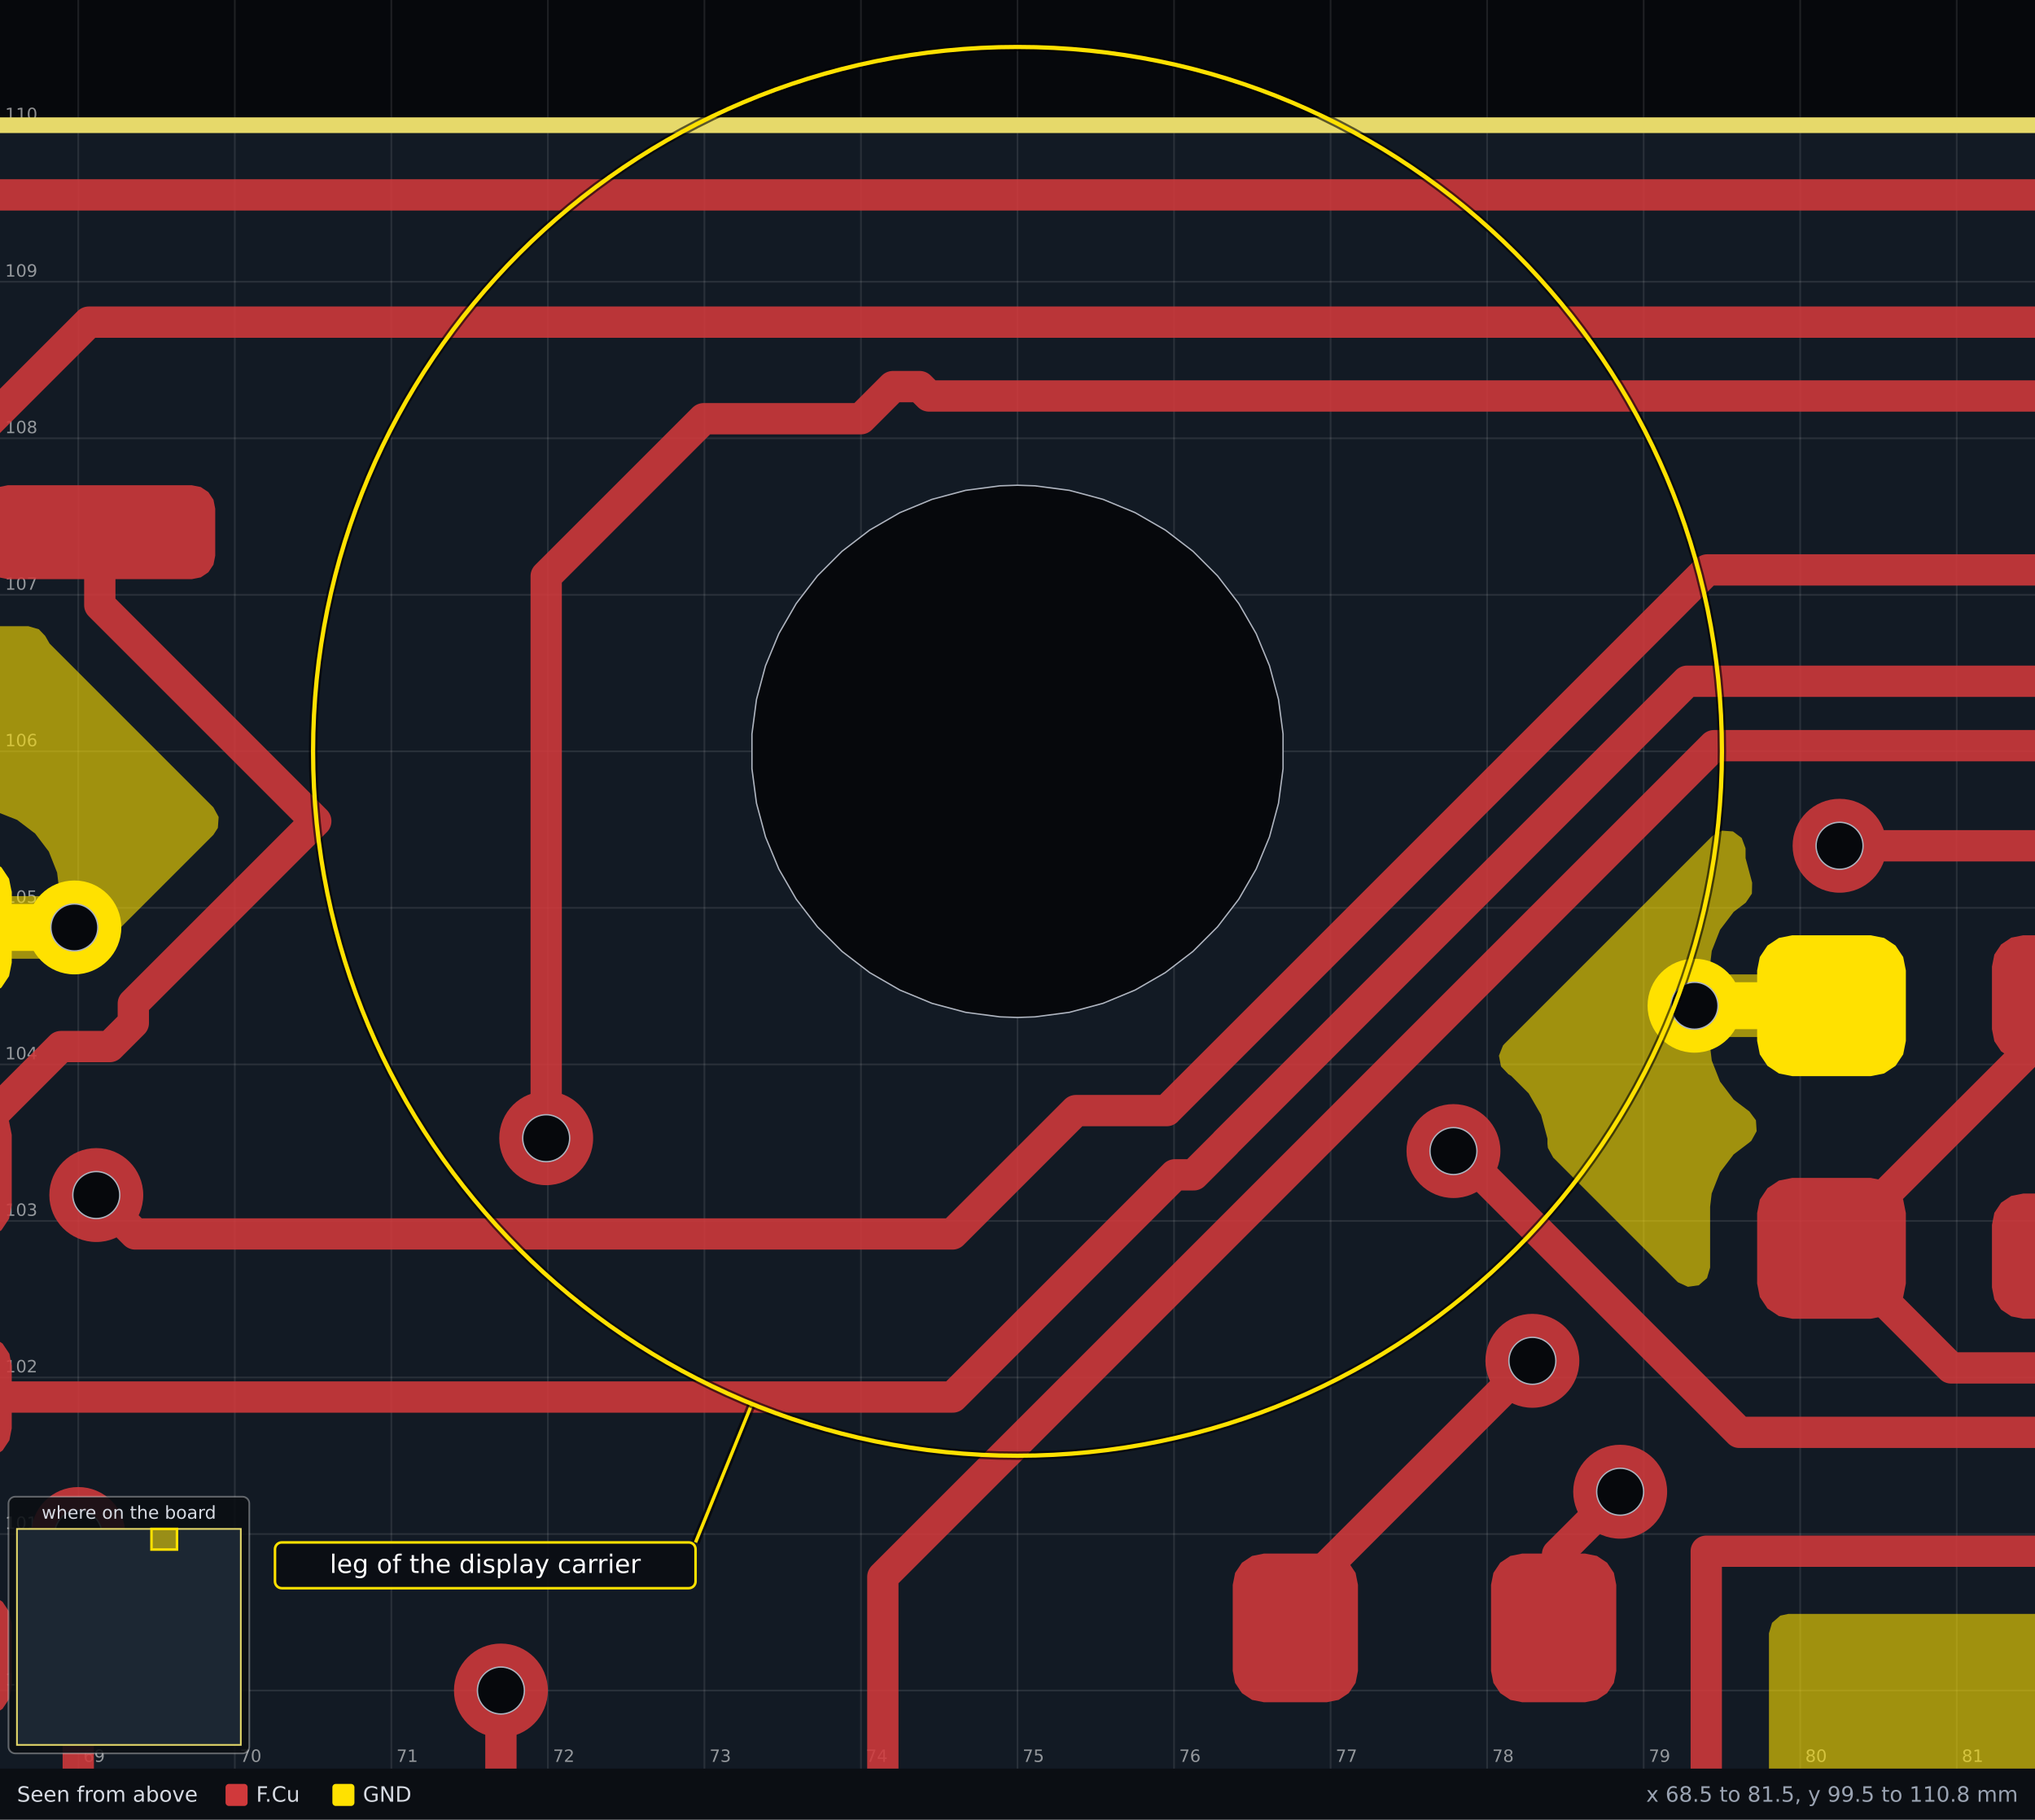
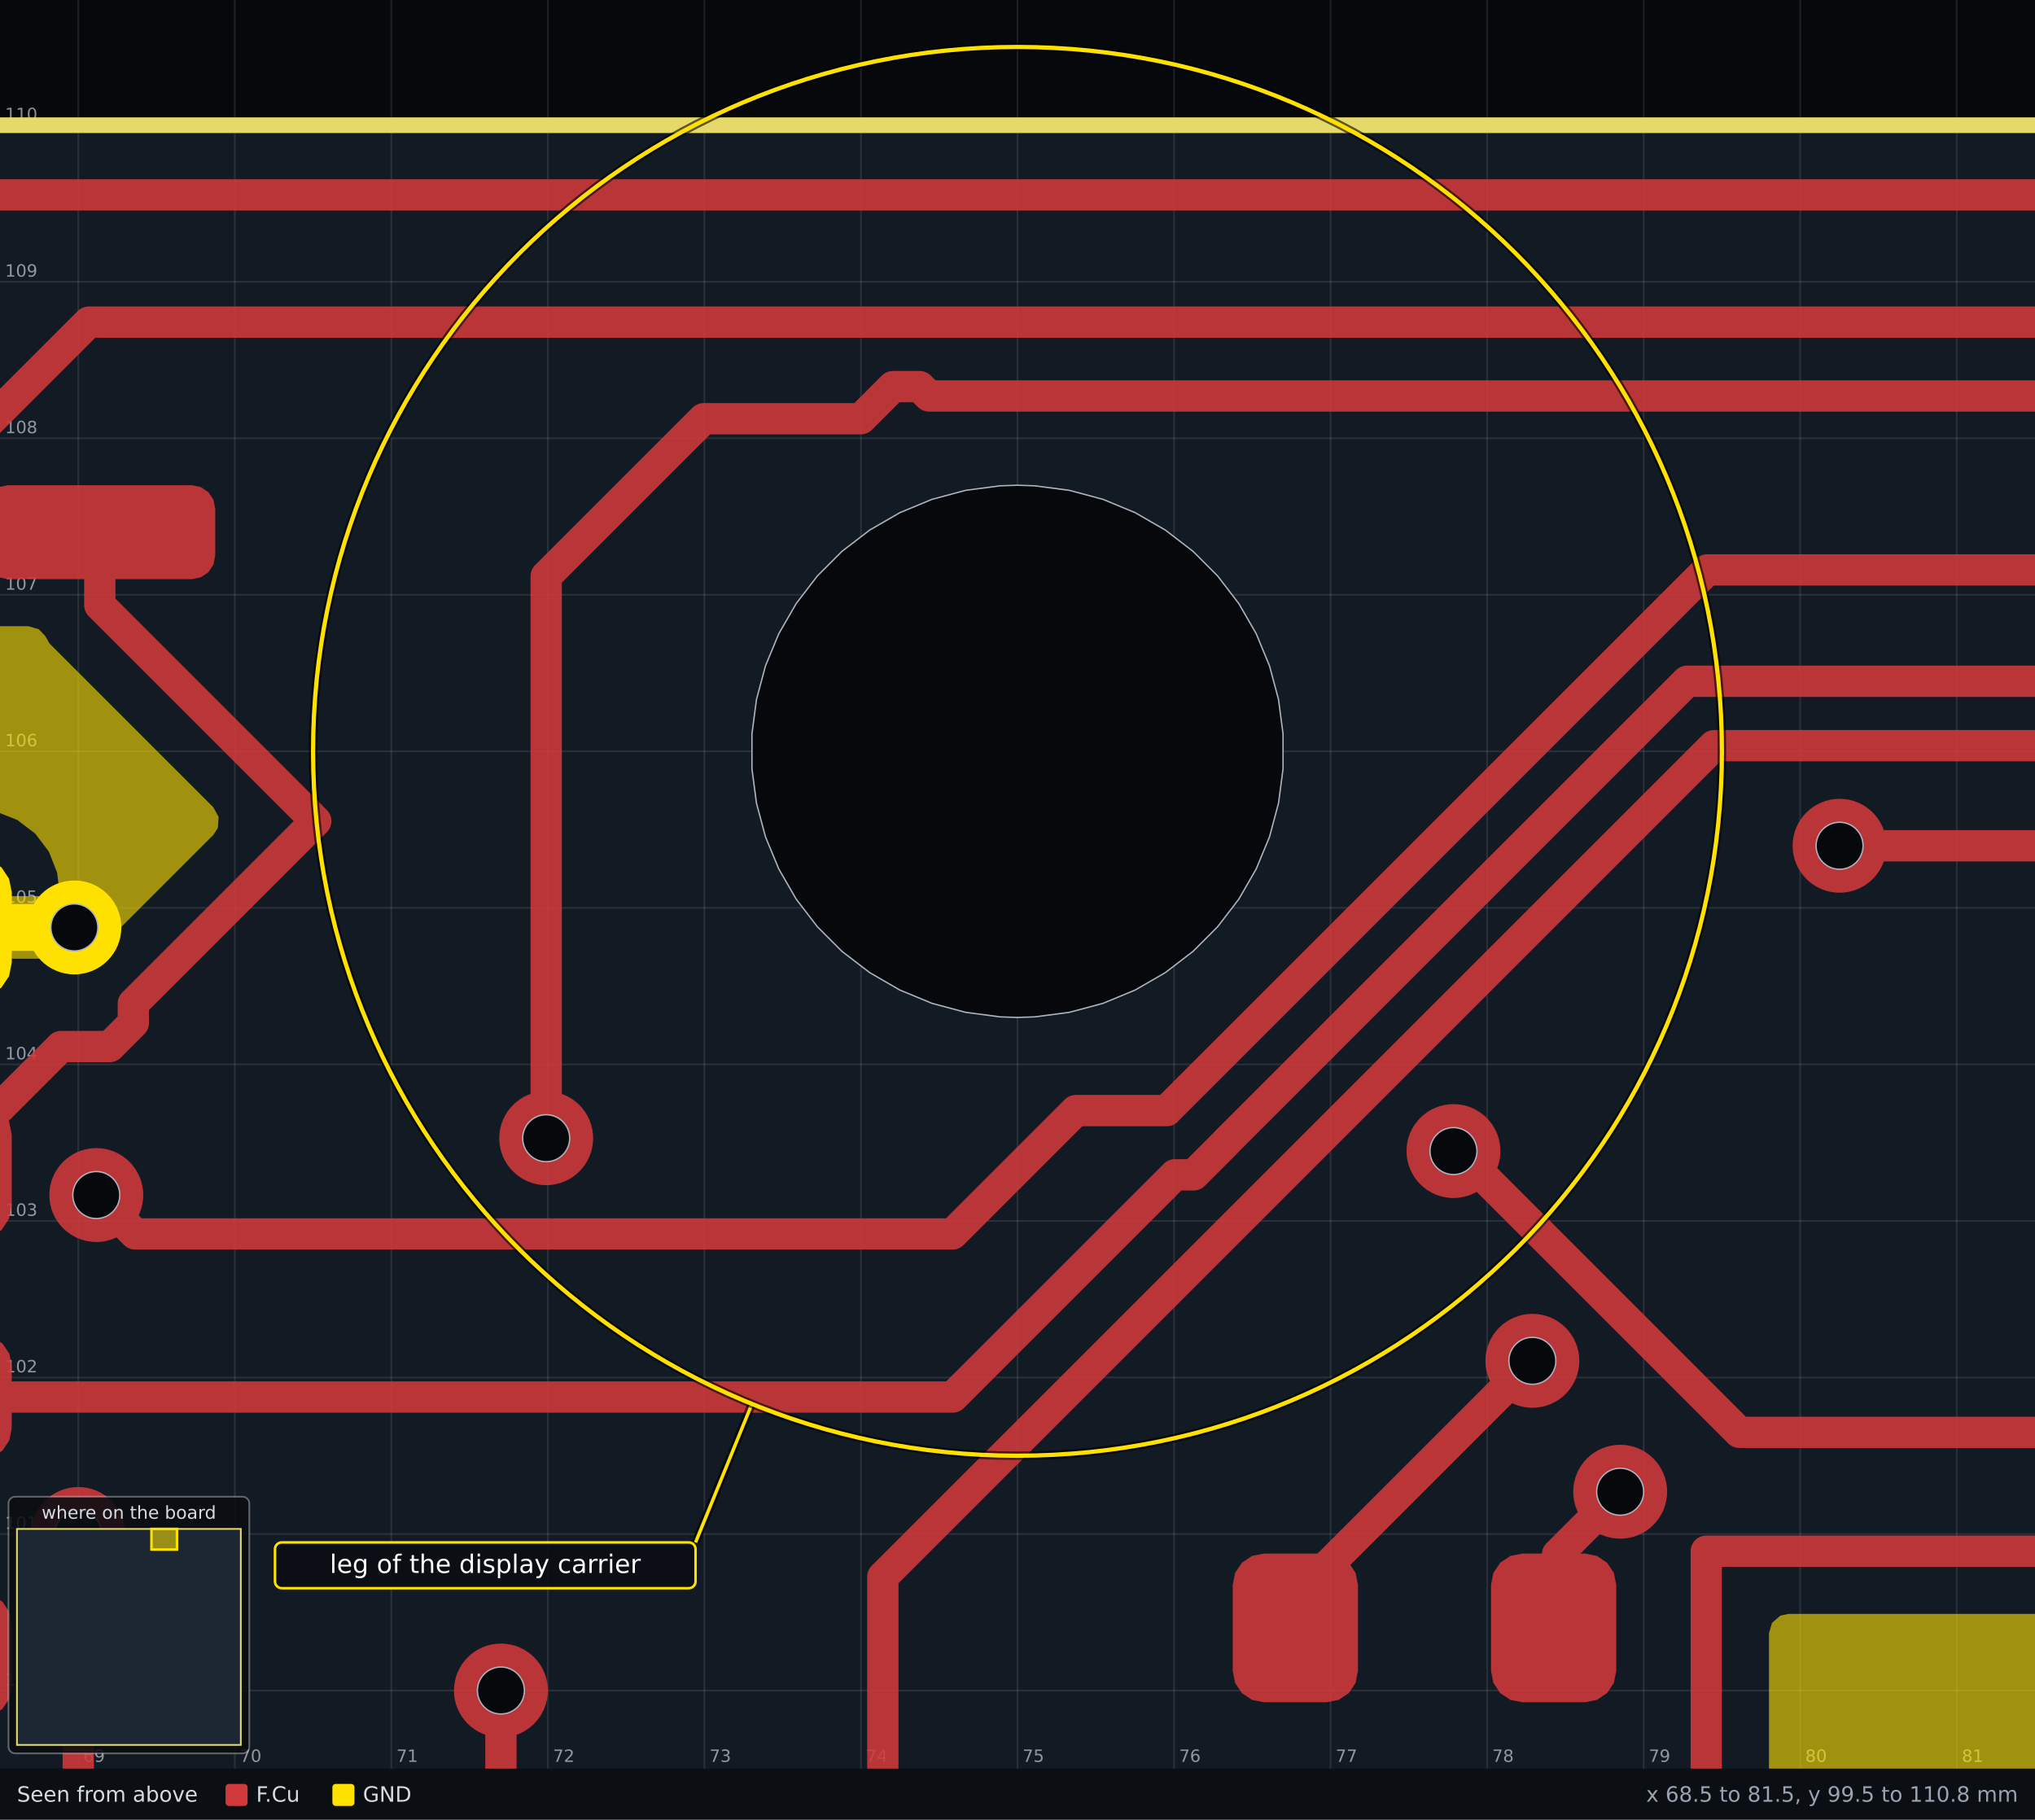
<svg xmlns="http://www.w3.org/2000/svg" viewBox="0 0 1200 1073" width="1200" height="1073" font-family="DejaVu Sans, Verdana, Segoe UI, Helvetica, Arial, sans-serif">
  <rect width="1200" height="1073" fill="#06080c" />
  <clipPath id="crop">
    <rect width="1200" height="1043" />
  </clipPath>
  <g clip-path="url(#crop)">
    <rect x="-6323.08" y="73.85" width="10523.08" height="10153.85" fill="#121a24" />
    <g id="grid" pointer-events="none" stroke="#ffffff" stroke-opacity="0.10" stroke-width="1" font-size="10" fill="#ffffff" fill-opacity="0.55">
      <path d="M46.15,0V1043" />
      <text x="49.15" y="1039" stroke="none">69</text>
      <path d="M138.46,0V1043" />
      <text x="141.46" y="1039" stroke="none">70</text>
      <path d="M230.77,0V1043" />
      <text x="233.77" y="1039" stroke="none">71</text>
      <path d="M323.08,0V1043" />
      <text x="326.08" y="1039" stroke="none">72</text>
      <path d="M415.38,0V1043" />
      <text x="418.38" y="1039" stroke="none">73</text>
      <path d="M507.69,0V1043" />
      <text x="510.69" y="1039" stroke="none">74</text>
      <path d="M600,0V1043" />
      <text x="603" y="1039" stroke="none">75</text>
      <path d="M692.31,0V1043" />
      <text x="695.31" y="1039" stroke="none">76</text>
      <path d="M784.62,0V1043" />
      <text x="787.62" y="1039" stroke="none">77</text>
      <path d="M876.92,0V1043" />
      <text x="879.92" y="1039" stroke="none">78</text>
      <path d="M969.23,0V1043" />
      <text x="972.23" y="1039" stroke="none">79</text>
      <path d="M1061.54,0V1043" />
      <text x="1064.54" y="1039" stroke="none">80</text>
      <path d="M1153.85,0V1043" />
      <text x="1156.85" y="1039" stroke="none">81</text>
      <path d="M0,996.92H1200" />
      <text x="3" y="993.92" stroke="none">100</text>
      <path d="M0,904.62H1200" />
      <text x="3" y="901.62" stroke="none">101</text>
      <path d="M0,812.31H1200" />
      <text x="3" y="809.31" stroke="none">102</text>
      <path d="M0,720H1200" />
      <text x="3" y="717" stroke="none">103</text>
      <path d="M0,627.69H1200" />
      <text x="3" y="624.69" stroke="none">104</text>
      <path d="M0,535.38H1200" />
      <text x="3" y="532.38" stroke="none">105</text>
      <path d="M0,443.08H1200" />
      <text x="3" y="440.08" stroke="none">106</text>
      <path d="M0,350.77H1200" />
      <text x="3" y="347.77" stroke="none">107</text>
      <path d="M0,258.46H1200" />
      <text x="3" y="255.46" stroke="none">108</text>
      <path d="M0,166.15H1200" />
      <text x="3" y="163.15" stroke="none">109</text>
      <path d="M0,73.85H1200" />
      <text x="3" y="70.85" stroke="none">110</text>
    </g>
    <g id="layer-F-Cu" data-layer="F.Cu">
      <g fill="#d0393b" opacity="0.88">
        <g data-n="">
          <path data-p="H2." d="M756.59,432.81L753.91,412.46L748.6,392.64L740.74,373.67L730.48,355.9L717.98,339.61L703.47,325.1L687.18,312.6L669.41,302.34L650.44,294.48L630.61,289.17L610.26,286.49L589.74,286.49L569.39,289.17L549.56,294.48L530.59,302.34L512.82,312.6L496.53,325.1L482.02,339.61L469.52,355.9L459.26,373.67L451.4,392.64L446.09,412.46L443.41,432.81L443.41,453.34L446.09,473.69L451.4,493.52L459.26,512.48L469.52,530.26L482.02,546.54L496.53,561.06L512.82,573.55L530.59,583.82L549.56,591.67L569.39,596.98L589.74,599.66L610.26,599.66L630.61,596.98L650.44,591.67L669.41,583.82L687.18,573.55L703.47,561.06L717.98,546.54L730.48,530.26L740.74,512.48L748.6,493.52L753.91,473.69L756.59,453.34L756.59,432.81Z" />
        </g>
        <g data-n="/BOOT">
          <path fill="none" stroke="#d0393b" stroke-width="18.46" stroke-linecap="round" d="M2287.56,114.94L-104.46,114.94" />
        </g>
        <g data-n="/Connectors/U0TXD">
          <path fill="none" stroke="#d0393b" stroke-width="18.46" stroke-linecap="round" d="M918.46,916.62L918.46,958.15M955.38,879.69L918.46,916.62" />
          <circle cx="955.38" cy="879.69" r="27.69" />
          <path data-p="R99.2" d="M879.23,934.62L880.64,927.55L884.64,921.56L890.63,917.56L897.69,916.15L934.62,916.15L941.68,917.56L947.67,921.56L951.67,927.55L953.08,934.62L953.08,985.38L951.67,992.45L947.67,998.44L941.68,1002.44L934.62,1003.85L897.69,1003.85L890.63,1002.44L884.64,998.44L880.64,992.45L879.23,985.38Z" />
        </g>
-         <g data-n="/Display/ENC_SW_SW">
-           <path fill="none" stroke="#d0393b" stroke-width="18.46" stroke-linecap="round" d="M1084.76,498.76L1267.22,498.76" />
-           <circle cx="1084.76" cy="498.76" r="27.69" />
-           <path data-p="R71.1" d="M1193.08,777.69L1186.01,776.29L1180.02,772.29L1176.02,766.3L1174.62,759.23L1174.62,722.31L1176.02,715.24L1180.02,709.25L1186.01,705.25L1193.08,703.85L1243.85,703.85L1250.91,705.25L1256.9,709.25L1260.9,715.24L1262.31,722.31L1262.31,759.23L1260.9,766.3L1256.9,772.29L1250.91,776.29L1243.85,777.69Z" />
-         </g>
        <g data-n="/EN">
          <path fill="none" stroke="#d0393b" stroke-width="18.46" stroke-linecap="round" d="M1549.95,439.74L1010.71,439.74M520.59,929.86L520.59,1265.51M1010.71,439.74L520.59,929.86" />
        </g>
        <g data-n="/ENC_SW">
-           <path fill="none" stroke="#d0393b" stroke-width="18.46" stroke-linecap="round" d="M1150.51,806.67L1080,736.15M1639.49,806.67L1150.51,806.67M1080,736.15L1218.46,597.69" />
-           <path data-p="R71.2" d="M1193.08,625.38L1186.01,623.98L1180.02,619.98L1176.02,613.99L1174.62,606.92L1174.62,570L1176.02,562.94L1180.02,556.95L1186.01,552.94L1193.08,551.54L1243.85,551.54L1250.91,552.94L1256.9,556.95L1260.9,562.94L1262.31,570L1262.31,606.92L1260.9,613.99L1256.9,619.98L1250.91,623.98L1243.85,625.38Z" />
-           <path data-p="C41.1" d="M1056.92,777.69L1048.98,776.11L1042.24,771.61L1037.73,764.87L1036.15,756.92L1036.15,715.38L1037.73,707.44L1042.24,700.7L1048.98,696.2L1056.92,694.62L1103.08,694.62L1111.02,696.2L1117.76,700.7L1122.27,707.44L1123.85,715.38L1123.85,756.92L1122.27,764.87L1117.76,771.61L1111.02,776.11L1103.08,777.69Z" />
+           <path fill="none" stroke="#d0393b" stroke-width="18.46" stroke-linecap="round" d="M1084.76,498.76L1267.22,498.76" />
+           <circle cx="1084.76" cy="498.76" r="27.69" />
        </g>
        <g data-n="/OC_FAULT_N">
          <path fill="none" stroke="#d0393b" stroke-width="18.46" stroke-linecap="round" d="M687.98,654.88L687.98,654.94M56.78,704.74L79.72,727.68M561.66,727.68L592.26,697.08M1006.76,336.09L687.98,654.88M1591.95,336.09L1006.76,336.09M634.4,654.94L592.26,697.08M79.72,727.68L561.66,727.68M687.98,654.94L634.4,654.94" />
          <circle cx="56.78" cy="704.74" r="27.69" />
        </g>
        <g data-n="/RLY_B_RB">
          <path fill="none" stroke="#d0393b" stroke-width="18.46" stroke-linecap="round" d="M1006.15,914.77L2376.92,914.77M1006.15,1061.54L1006.15,914.77" />
        </g>
        <g data-n="/SENS_AUX">
          <path fill="none" stroke="#d0393b" stroke-width="18.46" stroke-linecap="round" d="M661.81,723.81L561.78,823.85M994.86,401.73L955.74,440.86M722.73,673.98L703.91,692.81M561.78,823.85L-36.92,823.85M703.91,692.81L692.82,692.81M692.82,692.81L661.81,723.81M955.74,440.86L722.73,673.86M722.73,673.86L722.73,673.98M1577.94,401.73L994.86,401.73" />
          <path data-p="R82.2" d="M-62.31,860.77L-69.37,859.36L-75.36,855.36L-79.36,849.37L-80.77,842.31L-80.77,805.38L-79.36,798.32L-75.36,792.33L-69.37,788.33L-62.31,786.92L-11.54,786.92L-4.47,788.33L1.52,792.33L5.52,798.32L6.92,805.38L6.92,842.31L5.52,849.37L1.52,855.36L-4.47,859.36L-11.54,860.77Z" />
        </g>
        <g data-n="/SENS_RAIN">
          <path fill="none" stroke="#d0393b" stroke-width="18.46" stroke-linecap="round" d="M2050.02,844.67L1025.65,844.67M1025.65,844.67L859.78,678.8M859.78,678.8L857.08,678.8" />
          <circle cx="857.08" cy="678.8" r="27.69" />
        </g>
        <g data-n="/Sensors/N_AUX">
          <path fill="none" stroke="#d0393b" stroke-width="18.46" stroke-linecap="round" d="M58.85,356.85L186.21,484.22M64.69,617.18L35.9,617.18M78.62,603.25L64.69,617.18M78.62,591.81L78.62,603.25M35.9,617.18L-36.92,690M186.21,484.22L78.62,591.81M58.85,313.85L58.85,356.85" />
          <circle cx="-22.92" cy="1065.96" r="27.69" />
          <path data-p="R82.1" d="M-62.31,1013.08L-69.37,1011.67L-75.36,1007.67L-79.36,1001.68L-80.77,994.62L-80.77,957.69L-79.36,950.63L-75.36,944.64L-69.37,940.64L-62.31,939.23L-11.54,939.23L-4.47,940.64L1.52,944.64L5.52,950.63L6.92,957.69L6.92,994.62L5.52,1001.68L1.52,1007.67L-4.47,1011.67L-11.54,1013.08Z" />
          <path data-p="D17.3" d="M-9.23,300L-8.18,294.7L-5.18,290.21L-0.68,287.21L4.62,286.15L113.08,286.15L118.38,287.21L122.87,290.21L125.87,294.7L126.92,300L126.92,327.69L125.87,332.99L122.87,337.48L118.38,340.48L113.08,341.54L4.62,341.54L-0.68,340.48L-5.18,337.48L-8.18,332.99L-9.23,327.69Z" />
          <path data-p="C46.1" d="M-60,731.54L-67.95,729.96L-74.69,725.46L-79.19,718.72L-80.77,710.77L-80.77,669.23L-79.19,661.28L-74.69,654.54L-67.95,650.04L-60,648.46L-13.85,648.46L-5.9,650.04L0.84,654.54L5.34,661.28L6.92,669.23L6.92,710.77L5.34,718.72L0.84,725.46L-5.9,729.96L-13.85,731.54Z" />
        </g>
        <g data-n="/TFT_DC">
          <path fill="none" stroke="#d0393b" stroke-width="18.46" stroke-linecap="round" d="M295.38,2180.31L295.38,996.92" />
          <circle cx="295.38" cy="996.92" r="27.69" />
        </g>
        <g data-n="/TFT_RST">
          <path fill="none" stroke="#d0393b" stroke-width="18.46" stroke-linecap="round" d="M46.15,2041.85L46.15,904.62" />
          <circle cx="46.15" cy="904.62" r="27.69" />
        </g>
        <g data-n="/U0TXD_MCU">
          <path fill="none" stroke="#d0393b" stroke-width="18.46" stroke-linecap="round" d="M526.57,227.98L507.63,246.92M547.82,233.52L542.28,227.98M507.63,246.92L414.92,246.92M763.85,942.25L763.85,960M542.28,227.98L526.57,227.98M414.92,246.92L322.08,339.77M652.19,233.52L547.82,233.52M1542.71,233.52L652.19,233.52M903.61,802.49L763.85,942.25M322.08,339.77L322.08,671.22" />
          <circle cx="322.08" cy="671.22" r="27.69" />
          <circle cx="903.61" cy="802.49" r="27.69" />
          <path data-p="R99.1" d="M726.92,934.62L728.33,927.55L732.33,921.56L738.32,917.56L745.38,916.15L782.31,916.15L789.37,917.56L795.36,921.56L799.36,927.55L800.77,934.62L800.77,985.38L799.36,992.45L795.36,998.44L789.37,1002.44L782.31,1003.85L745.38,1003.85L738.32,1002.44L732.33,998.44L728.33,992.45L726.92,985.38Z" />
        </g>
        <g data-n="/V_DRV_RB">
          <path fill="none" stroke="#d0393b" stroke-width="18.46" stroke-linecap="round" d="M52.33,189.98L2176.62,189.98M-31.26,273.57L52.33,189.98" />
        </g>
      </g>
-       <path data-n="GND" data-zone="1" fill="#ffe100" fill-rule="evenodd" opacity="0.6" d="M1200,1043.08L1043.12,1043.08L1043.12,963.18L1044.94,957L1049.81,952.77L1054.57,951.74L1200,951.74ZM1021.89,490.31L1027.05,494.17L1029.3,500.22L1029.33,501.03L1029.33,506.05L1030.74,511.3L1033.21,520.53L1033.06,526.97L1029.44,532.32L1029.07,532.61L1022.33,537.72L1014.28,548.33L1009.4,560.73L1009.4,560.73L1008.46,568.51L1008.46,574.62L1068.55,574.62L1074.74,576.43L1078.97,581.31L1080,586.06L1080,600.09L1078.18,606.28L1073.31,610.5L1068.55,611.54L1008.46,611.54L1008.46,617.64L1009.4,625.43L1009.4,625.43L1014.28,637.82L1022.33,648.44L1031.6,655.47L1035.44,660.65L1035.86,667.09L1032.73,672.73L1031.6,673.71L1022.3,680.76L1014.24,691.39L1009.35,703.79L1008.84,708.08L1008.42,711.59L1008.42,711.59L1008.42,747.52L1006.6,753.71L1001.72,757.93L995.34,758.85L989.47,756.17L988.88,755.61L915.86,682.6L912.77,676.94L912.51,674.51L912.51,671.51L912.51,671.51L908.73,657.41L908.53,657.06L901.43,644.77L901.43,644.77L891.11,634.45L891.11,634.45L889.56,633.55L885.11,628.88L883.89,622.55L886.28,616.56L887.19,615.54L1009.79,492.94L1015.45,489.85ZM16.72,369.28L22.91,371.09L26.64,375L29.26,379.55L29.26,379.55L125.84,476.12L128.93,481.79L128.47,488.22L125.84,492.31L51.78,566.37L46.12,569.46L39.69,569L35.6,566.37L34.62,565.38L0,565.38L0,528.46L34.62,528.46L34.62,522.36L33.68,514.57L33.68,514.57L28.79,502.18L20.74,491.56L10.13,483.51L0,479.52L0,369.28Z" />
+       <path data-n="GND" data-zone="1" fill="#ffe100" fill-rule="evenodd" opacity="0.6" d="M1200,1043.08L1043.12,1043.08L1043.12,963.18L1044.94,957L1049.81,952.77L1054.57,951.74L1200,951.74ZM16.72,369.28L22.91,371.09L26.64,375L29.26,379.55L29.26,379.55L125.84,476.12L128.93,481.79L128.47,488.22L125.84,492.31L51.78,566.37L46.12,569.46L39.69,569L35.6,566.37L34.62,565.38L0,565.38L0,528.46L34.62,528.46L34.62,522.36L33.68,514.57L33.68,514.57L28.79,502.18L20.74,491.56L10.13,483.51L0,479.52L0,369.28Z" />
      <g fill="#ffe100" opacity="1.0">
        <g data-n="GND">
-           <path fill="none" stroke="#ffe100" stroke-width="27.69" stroke-linecap="round" d="M1080,593.08L999.23,593.08M-36.92,546.92L43.85,546.92" />
-           <circle cx="999.23" cy="593.08" r="27.69" />
+           <path fill="none" stroke="#ffe100" stroke-width="27.69" stroke-linecap="round" d="M-36.92,546.92L43.85,546.92" />
          <circle cx="43.85" cy="546.92" r="27.69" />
-           <path data-p="C41.2" d="M1056.92,634.62L1048.98,633.03L1042.24,628.53L1037.73,621.79L1036.15,613.85L1036.15,572.31L1037.73,564.36L1042.24,557.62L1048.98,553.12L1056.92,551.54L1103.08,551.54L1111.02,553.12L1117.76,557.62L1122.27,564.36L1123.85,572.31L1123.85,613.85L1122.27,621.79L1117.76,628.53L1111.02,633.03L1103.08,634.62Z" />
          <path data-p="C46.2" d="M-60,588.46L-67.95,586.88L-74.69,582.38L-79.19,575.64L-80.77,567.69L-80.77,526.15L-79.19,518.21L-74.69,511.47L-67.95,506.97L-60,505.38L-13.85,505.38L-5.9,506.97L0.84,511.47L5.34,518.21L6.92,526.15L6.92,567.69L5.34,575.64L0.84,582.38L-5.9,586.88L-13.85,588.46Z" />
        </g>
      </g>
    </g>
    <g id="layer-Edge-Cuts" data-layer="Edge.Cuts">
      <g fill="#e6d96a" opacity="1.0">
        <g data-r="">
          <path fill-rule="evenodd" d="M4109.46,69.58L4111.96,72.08L4111.96,75.61L4109.46,78.11L4107.69,78.46L-6230.77,78.46L-6232.54,78.11L-6235.03,75.61L-6235.03,72.08L-6232.54,69.58L-6230.77,69.23L4107.69,69.23Z" />
        </g>
      </g>
    </g>
    <g id="holes" pointer-events="none" fill="#06080c" stroke="#aeb4bf" stroke-width="0.8">
-       <circle cx="999.23" cy="593.08" r="13.85" />
      <circle cx="43.85" cy="546.92" r="13.85" />
      <circle cx="46.15" cy="904.62" r="13.85" />
      <circle cx="322.08" cy="671.22" r="13.85" />
      <circle cx="903.61" cy="802.49" r="13.85" />
      <circle cx="955.38" cy="879.69" r="13.85" />
      <circle cx="857.08" cy="678.8" r="13.85" />
      <circle cx="56.78" cy="704.74" r="13.85" />
      <circle cx="1084.76" cy="498.76" r="13.85" />
      <circle cx="295.38" cy="996.92" r="13.85" />
      <path d="M610.26,286.49L630.61,289.17L650.44,294.48L669.41,302.34L687.18,312.6L703.47,325.1L717.98,339.61L730.48,355.9L740.74,373.67L748.6,392.64L753.91,412.46L756.59,432.81L756.59,453.34L753.91,473.69L748.6,493.52L740.74,512.48L730.48,530.26L717.98,546.54L703.47,561.06L687.18,573.55L669.41,583.82L650.44,591.67L630.61,596.98L610.26,599.66L600,600L589.74,599.66L569.39,596.98L549.56,591.67L530.59,583.82L512.82,573.55L496.53,561.06L482.02,546.54L469.52,530.26L459.26,512.48L451.4,493.52L446.09,473.69L443.41,453.34L443.41,432.81L446.09,412.46L451.4,392.64L459.26,373.67L469.52,355.9L482.02,339.61L496.53,325.1L512.82,312.6L530.59,302.34L549.56,294.48L569.39,289.17L589.74,286.49L600,286.15Z" />
    </g>
    <g id="pad-labels" pointer-events="none" />
  </g>
  <g id="notes" pointer-events="none">
    <path d="M410.15,909.58L443.42,827.82" stroke="#000" stroke-width="5" stroke-opacity="0.6" fill="none" />
    <path d="M410.15,909.58L443.42,827.82" stroke="#ffe100" stroke-width="2" fill="none" />
    <circle cx="600" cy="443.08" r="415.38" fill="none" stroke="#000" stroke-width="5" stroke-opacity="0.6" />
    <circle cx="600" cy="443.08" r="415.38" fill="none" stroke="#ffe100" stroke-width="2.5" />
    <rect x="162.15" y="909.58" width="248" height="27" rx="4" fill="#0b0e13" fill-opacity="0.92" stroke="#ffe100" stroke-width="1.5" />
    <text x="286.15" y="927.58" font-size="15" fill="#ffffff" text-anchor="middle" font-weight="normal">leg of the display carrier</text>
    <g id="minimap">
      <rect x="5" y="882.63" width="142" height="151.37" rx="4" fill="#0b0e13" fill-opacity="0.88" stroke="#ffffff" stroke-opacity="0.35" />
      <text x="76" y="895.63" font-size="10.5" fill="#d6dae2" text-anchor="middle" font-weight="normal">where on the board</text>
      <rect x="10" y="901.63" width="132" height="127.37" fill="#1c2733" stroke="#e6d96a" stroke-width="1" />
      <rect x="89.32" y="901.63" width="15.05" height="12.16" fill="#ffe100" fill-opacity="0.55" stroke="#ffe100" stroke-width="1.5" />
    </g>
    <rect x="0" y="1043" width="1200" height="30" fill="#0b0e13" />
    <text x="10" y="1062.5" font-size="12.5" fill="#d6dae2" text-anchor="start" font-weight="normal">Seen from above</text>
    <rect x="133" y="1052" width="13" height="13" rx="2" fill="#d0393b" />
    <text x="151" y="1062.5" font-size="12.5" fill="#d6dae2" text-anchor="start" font-weight="normal">F.Cu</text>
    <rect x="196" y="1052" width="13" height="13" rx="2" fill="#ffe100" />
    <text x="214" y="1062.5" font-size="12.5" fill="#d6dae2" text-anchor="start" font-weight="normal">GND</text>
    <text x="1190" y="1062.5" font-size="12.5" fill="#9aa3b2" text-anchor="end" font-weight="normal">x 68.5 to 81.5, y 99.5 to 110.8 mm</text>
  </g>
</svg>
